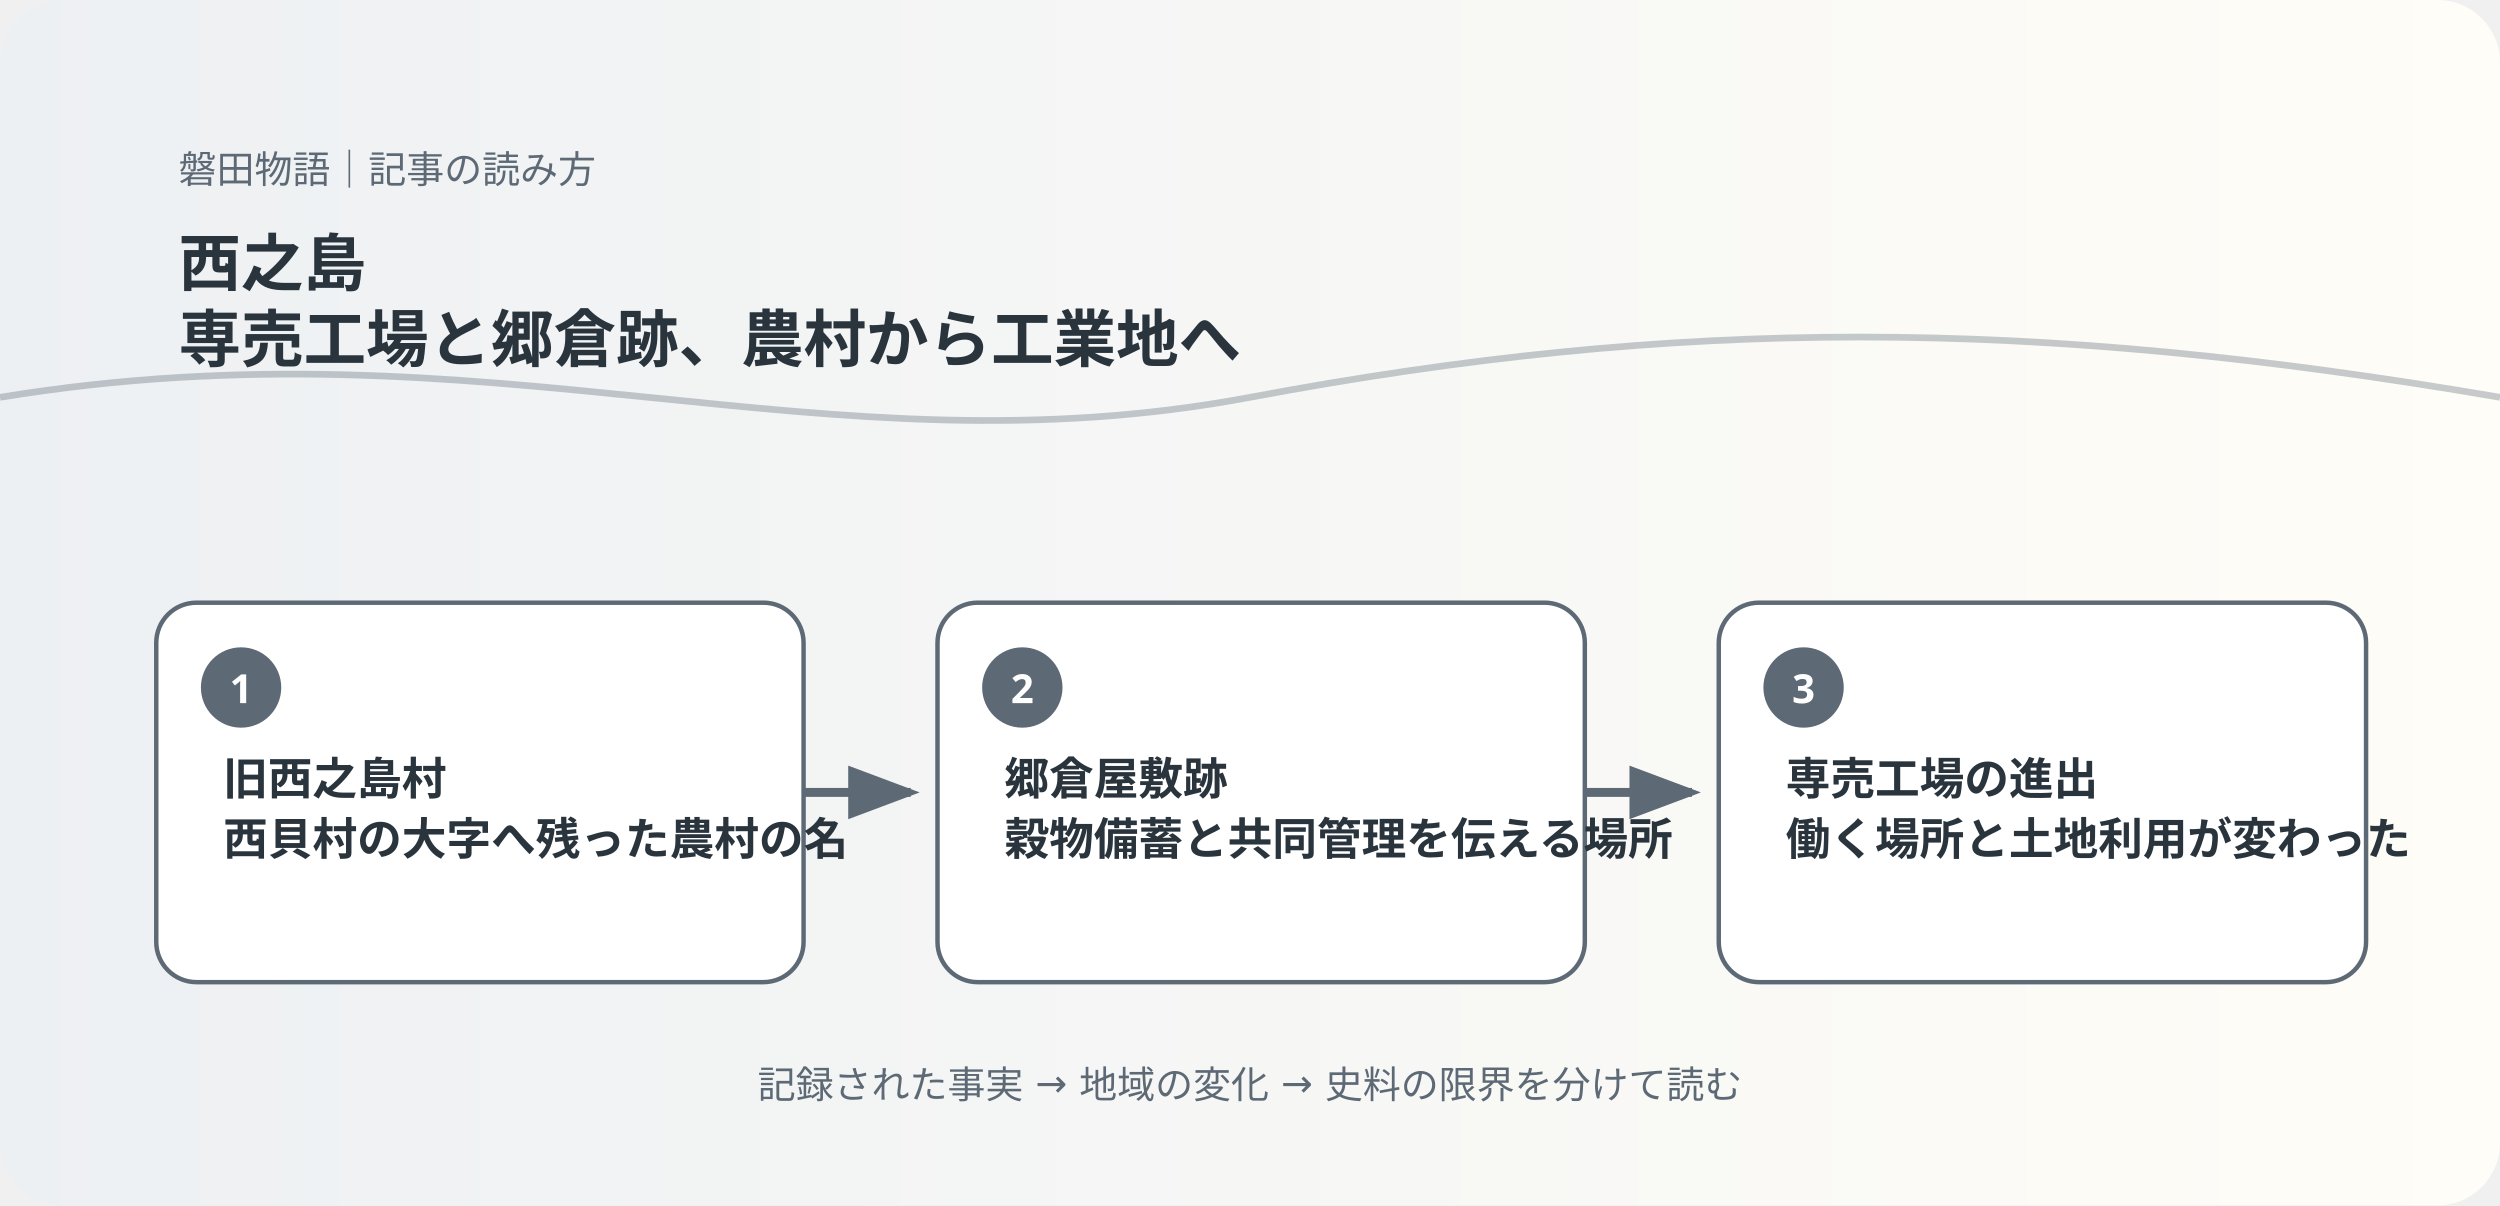
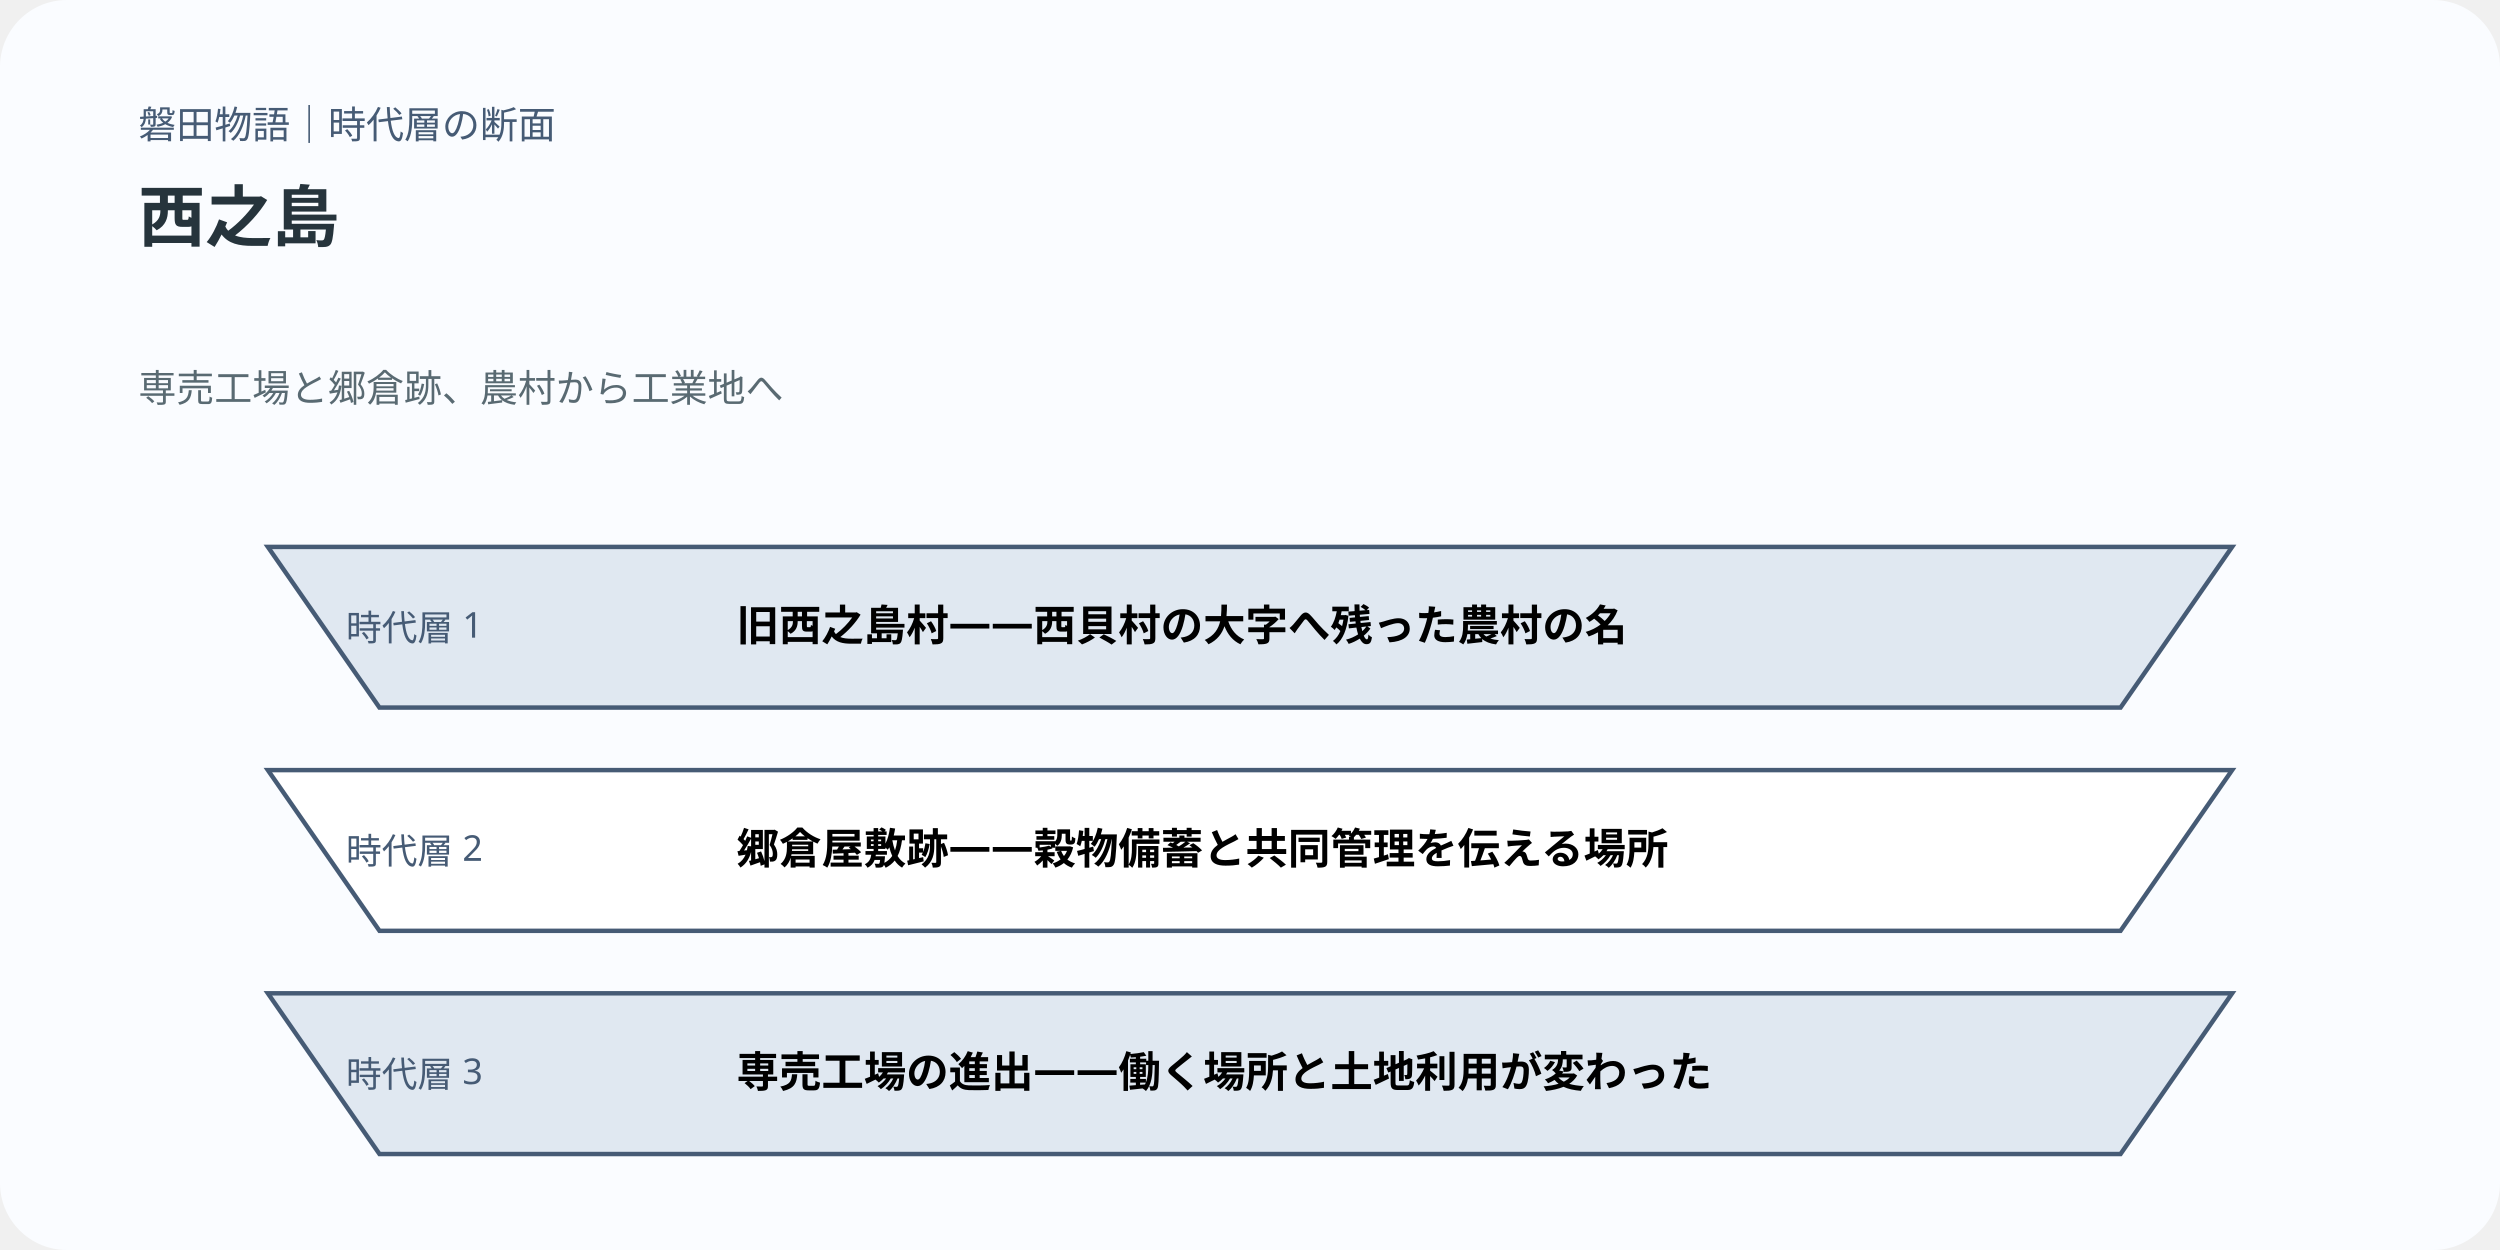
- <svg xmlns="http://www.w3.org/2000/svg" viewBox="0 0 1120 540" role="img" aria-labelledby="title desc">
-   <defs>
-     <linearGradient id="bg" x1="0" x2="1">
-       <stop stop-color="#edf0f3" />
-       <stop offset="1" stop-color="#fffdf7" />
-     </linearGradient>
-     <marker id="arrow" markerWidth="9" markerHeight="9" refX="7" refY="3" orient="auto">
-       <path d="M0,0 L0,6 L8,3 z" fill="#5d6975" />
-     </marker>
-   </defs>
-   <style>.ttl{font:700 28px 'Yu Mincho','Noto Serif JP',serif;fill:#29343d}.sub{font:500 17px system-ui,sans-serif;fill:#5d6975}.card{font:600 20px 'Yu Gothic','Noto Sans JP',sans-serif;fill:#29343d}.num{font:700 18px system-ui,sans-serif;fill:white}</style>
-   <rect width="1120" height="540" rx="28" fill="url(#bg)" />
-   <path d="M0 178 C220 142 368 214 560 178 S910 142 1120 178" fill="none" stroke="#5d6975" stroke-width="3" opacity=".35" />
-   <text x="80" y="82" class="sub">磐田物語｜記事の読み方</text>
-   <text x="80" y="128" class="ttl">
-     <tspan x="80" dy="0">西之島</tspan>
-     <tspan x="80" dy="34">専売工場と郷倉跡、農村から工業地へ</tspan>
+ <svg xmlns="http://www.w3.org/2000/svg" viewBox="0 0 1120 560" role="img" aria-labelledby="title desc">
+   <style>.ttl{font:700 30px "Yu Mincho","Noto Serif JP",serif}.sub{font:500 17px system-ui,sans-serif}.label{font:700 19px "Yu Gothic","Noto Sans JP",sans-serif}.small{font:500 16px system-ui,sans-serif}.num{font:700 17px system-ui,sans-serif;fill:white}</style>
+   <rect width="1120" height="560" rx="30" fill="#fafcff" />
+   <text x="62" y="62" class="sub" fill="#465b75">磐田物語｜時代層の断面</text>
+   <text x="62" y="108" class="ttl" fill="#26343c">西之島</text>
+   <text x="62" y="180" class="sub" fill="#596a72">専売工場と郷倉跡、農村から工業地へ</text>
+   <path d="M120 245 H1000 L950 317 H170 Z" fill="#e0e8f1" stroke="#465b75" stroke-width="2" />
+   <text x="155" y="287" class="small" fill="#465b75">時代層 1</text>
+   <text x="330" y="287" class="label">
+     <tspan x="330" dy="0">旧西之島村――西貝村の大字へ残った農村の名</tspan>
  </text>
-   <g>
-     <rect x="70" y="270" width="290" height="170" rx="18" fill="#ffffff" stroke="#5d6975" stroke-width="2" />
-     <circle cx="108" cy="308" r="18" fill="#5d6975" />
-     <text x="108" y="315" text-anchor="middle" class="num">1</text>
-     <text x="100" y="356" class="card">
-       <tspan x="100" dy="0">旧西之島村</tspan>
-       <tspan x="100" dy="27">西貝村の大字へ残った農村の名</tspan>
-     </text>
-   </g>
-   <g>
-     <rect x="420" y="270" width="290" height="170" rx="18" fill="#ffffff" stroke="#5d6975" stroke-width="2" />
-     <circle cx="458" cy="308" r="18" fill="#5d6975" />
-     <text x="458" y="315" text-anchor="middle" class="num">2</text>
-     <text x="450" y="356" class="card">
-       <tspan x="450" dy="0">郷倉屋敷跡</tspan>
-       <tspan x="450" dy="27">穀物備蓄と共同管理を伝える場所</tspan>
-     </text>
-   </g>
-   <g>
-     <rect x="770" y="270" width="290" height="170" rx="18" fill="#ffffff" stroke="#5d6975" stroke-width="2" />
-     <circle cx="808" cy="308" r="18" fill="#5d6975" />
-     <text x="808" y="315" text-anchor="middle" class="num">3</text>
-     <text x="800" y="356" class="card">
-       <tspan x="800" dy="0">専売工場の進出</tspan>
-       <tspan x="800" dy="27">働く場所と土地利用が変わった</tspan>
-     </text>
-   </g>
-   <path d="M360 355 H408" stroke="#5d6975" stroke-width="4" marker-end="url(#arrow)" />
-   <path d="M710 355 H758" stroke="#5d6975" stroke-width="4" marker-end="url(#arrow)" />
-   <text x="560" y="492" text-anchor="middle" class="sub">記録された事実 → 地域の変化 → 史料の限界を分けて読む</text>
+   <path d="M120 345 H1000 L950 417 H170 Z" fill="white" stroke="#465b75" stroke-width="2" />
+   <text x="155" y="387" class="small" fill="#465b75">時代層 2</text>
+   <text x="330" y="387" class="label">
+     <tspan x="330" dy="0">郷倉屋敷跡――穀物備蓄と共同管理を伝える場所</tspan>
+   </text>
+   <path d="M120 445 H1000 L950 517 H170 Z" fill="#e0e8f1" stroke="#465b75" stroke-width="2" />
+   <text x="155" y="487" class="small" fill="#465b75">時代層 3</text>
+   <text x="330" y="487" class="label">
+     <tspan x="330" dy="0">専売工場の進出――働く場所と土地利用が変わった</tspan>
+   </text>
</svg>
